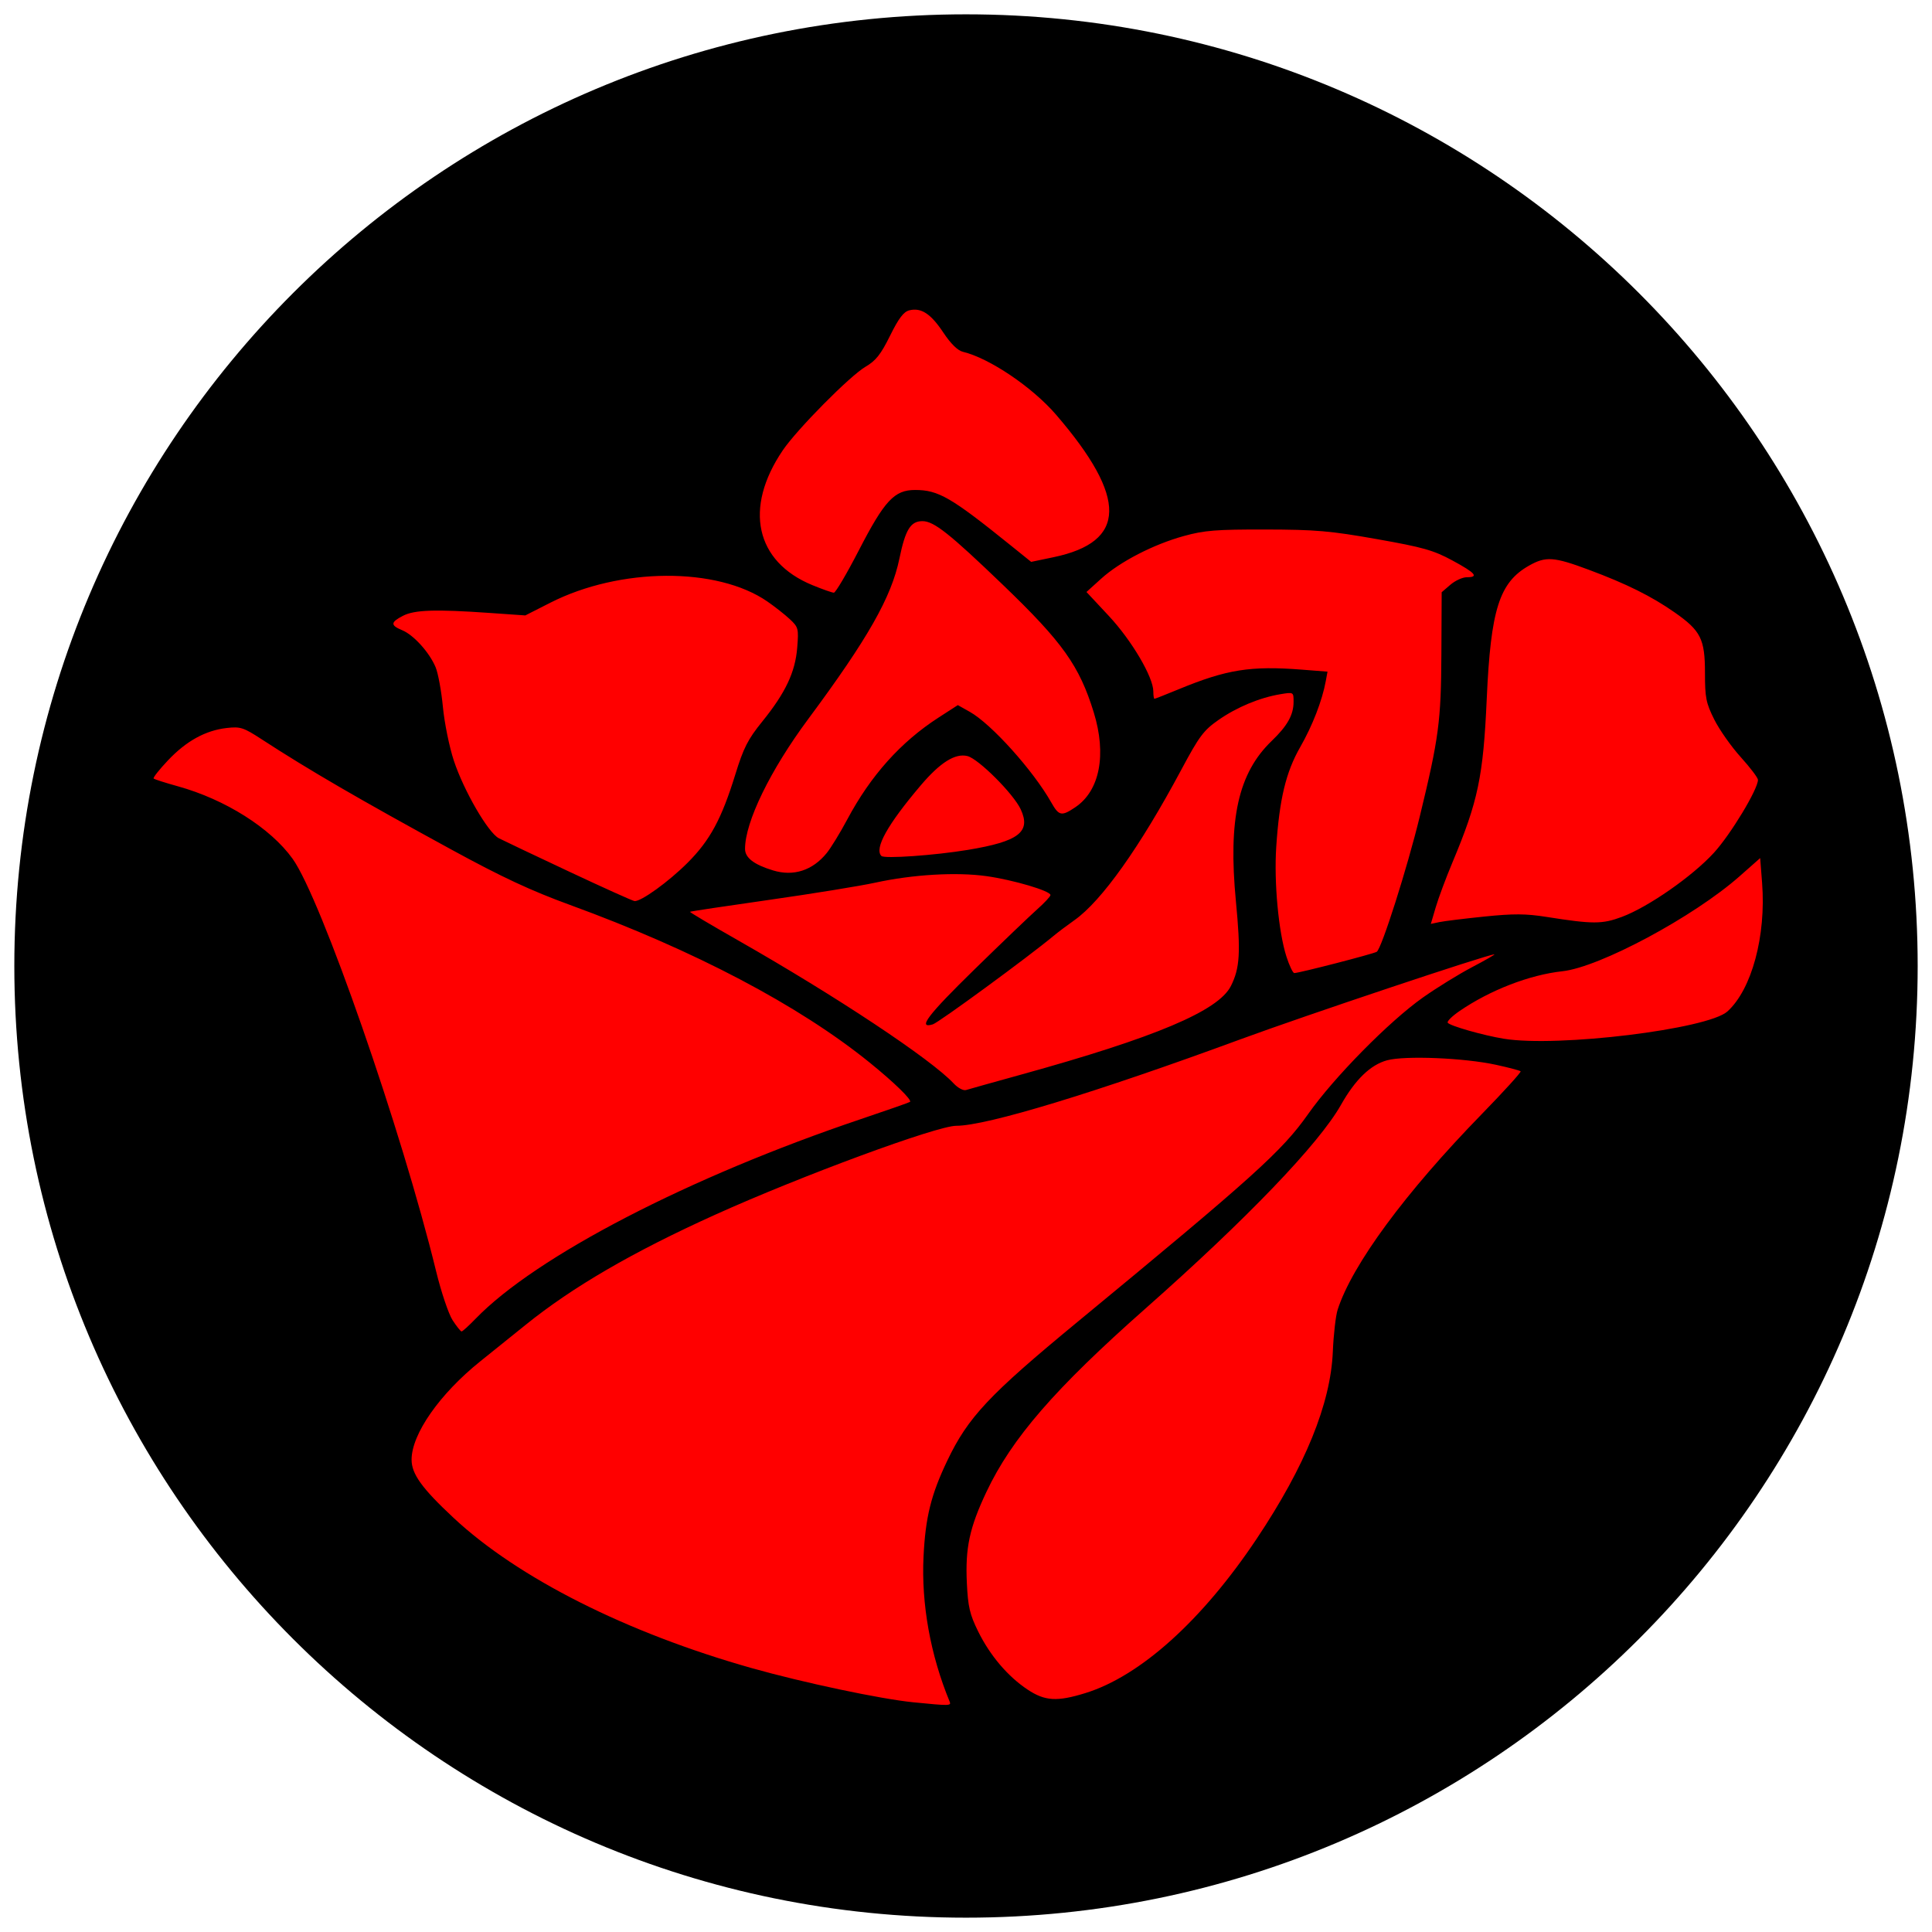
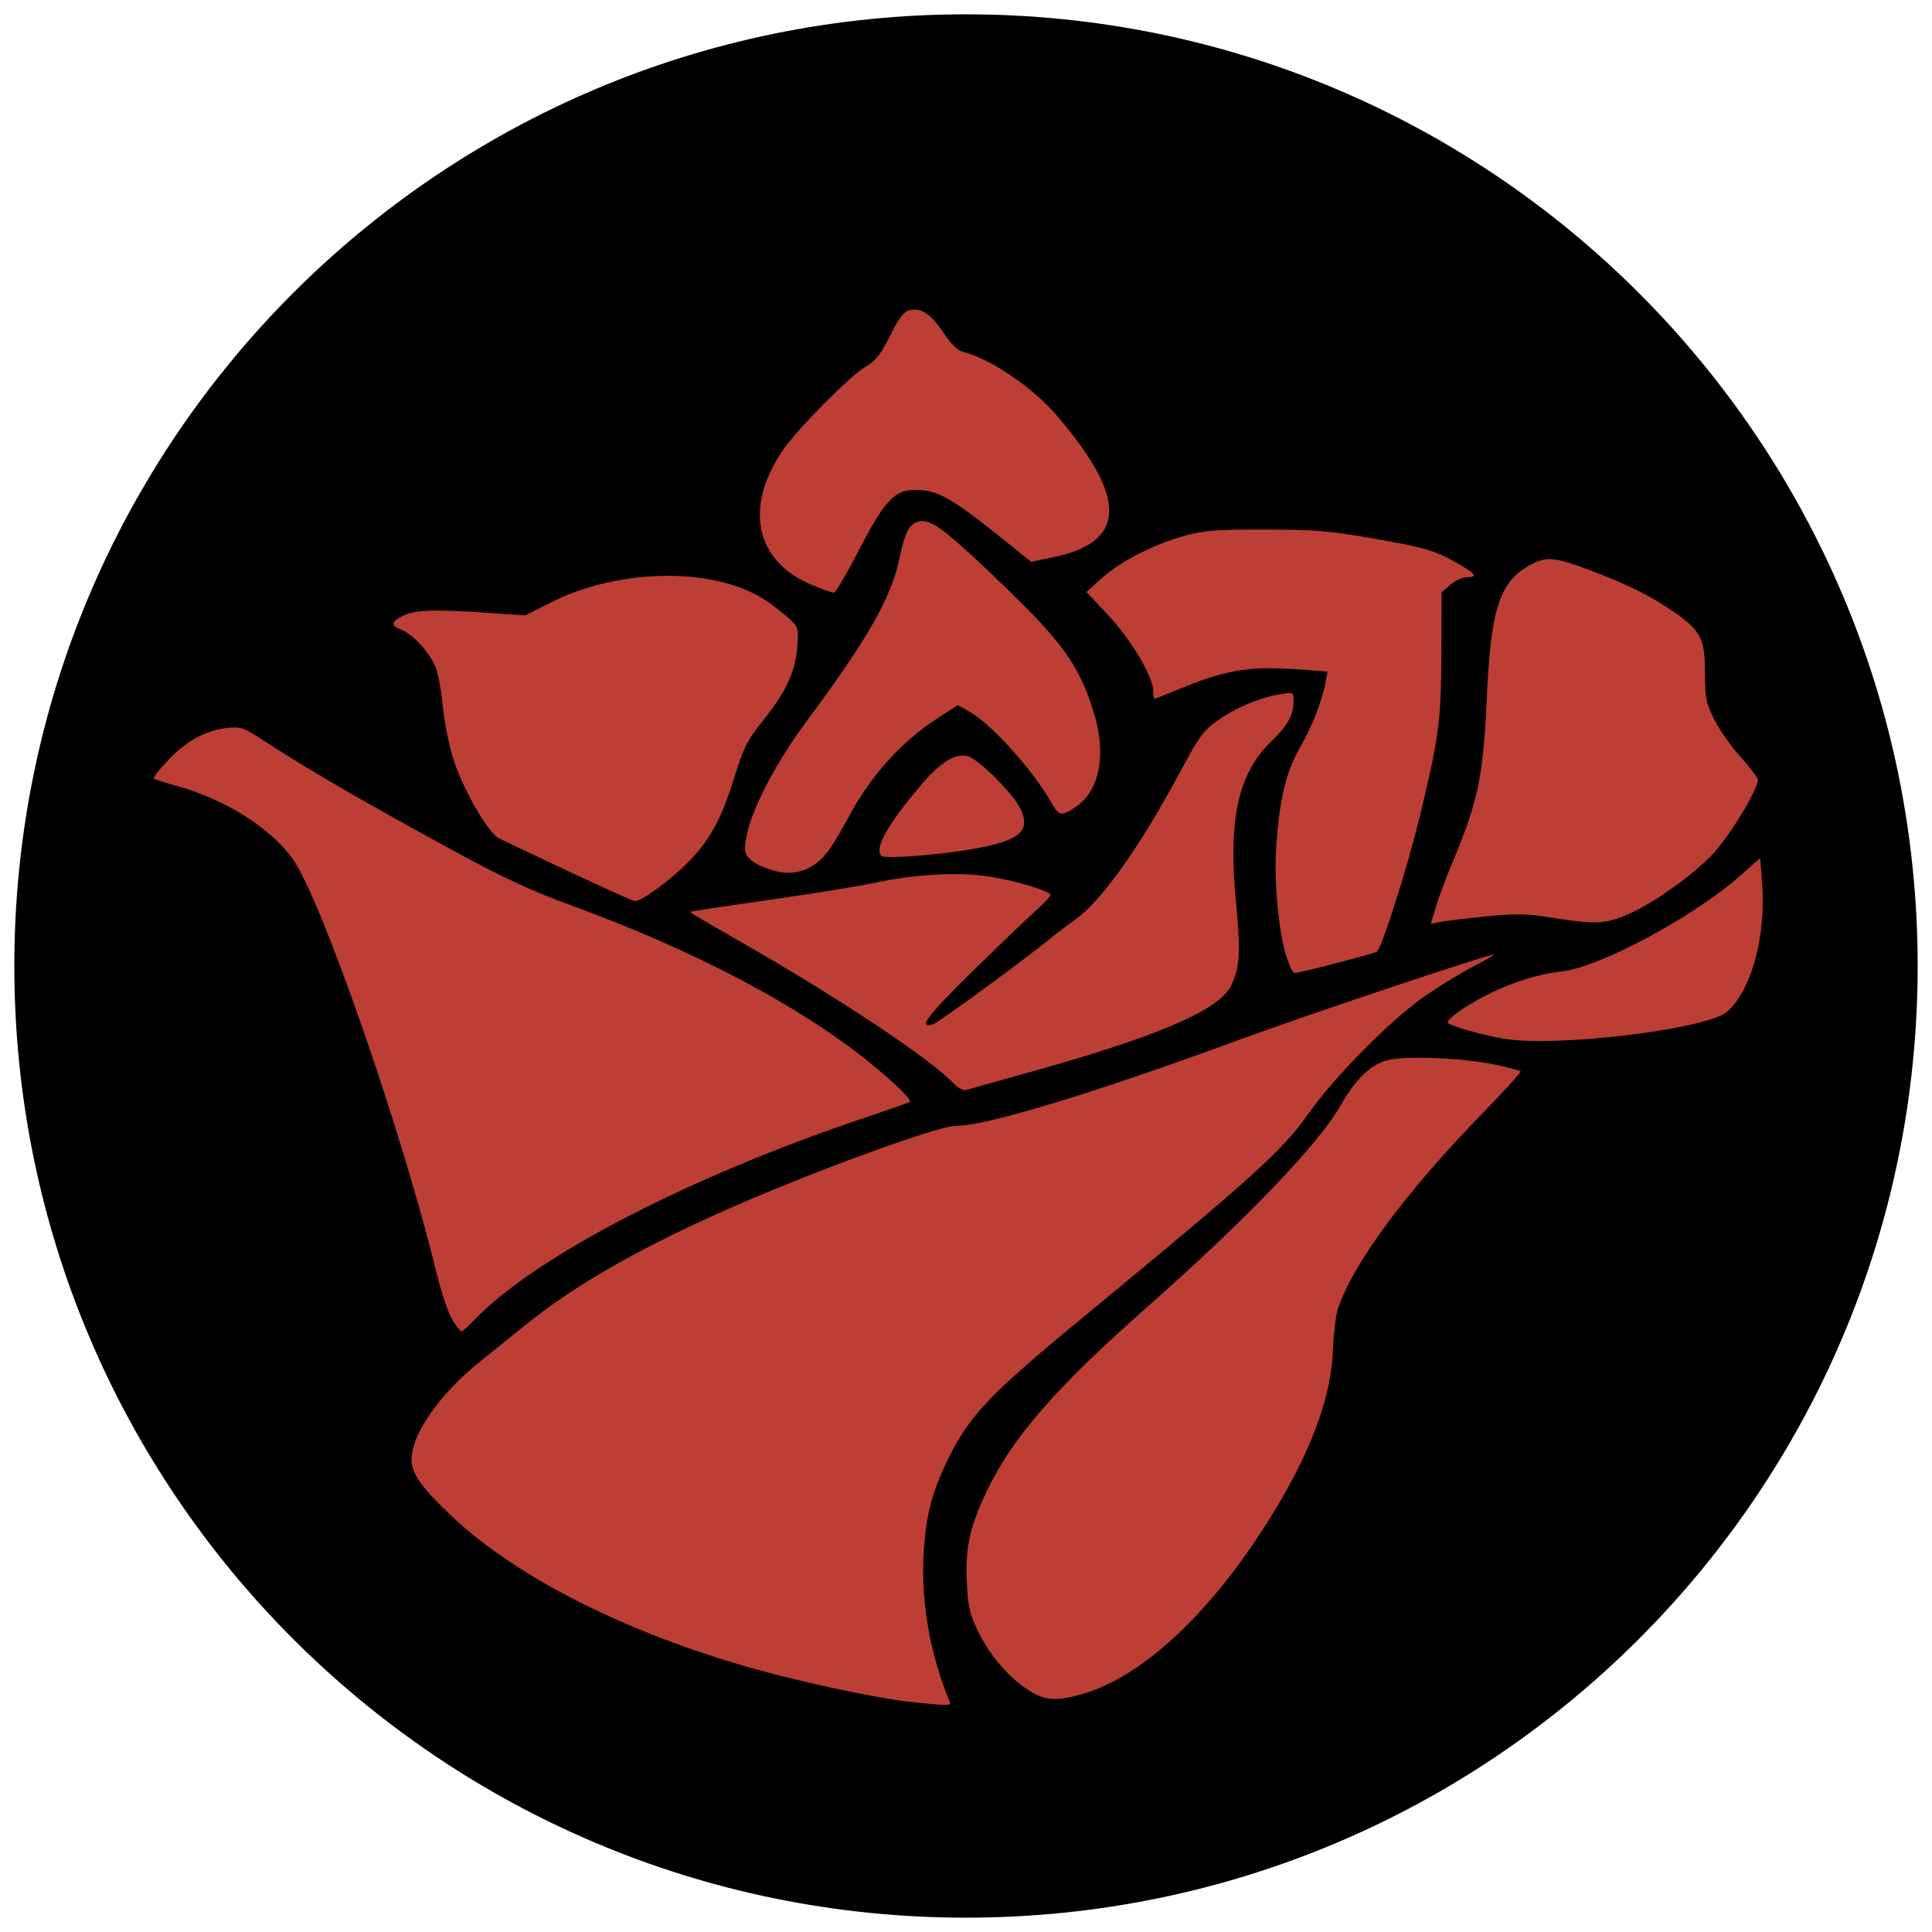
<svg xmlns="http://www.w3.org/2000/svg" id="svg2" version="1.1" width="607.5" height="607.5" viewBox="0 0 607.5 607.5">
  <defs id="defs6" />
  <circle style="fill:#000000;fill-opacity:1;stroke:none" id="path4180" cx="303.75" cy="303.75" r="299.245" />
  <path style="fill:#000000" d="" id="path4149" />
  <path style="fill:#000000" d="" id="path4147" />
  <path style="fill:#000000" d="" id="path4145" />
-   <path style="fill:#ff0000;fill-opacity:1" d="m 287.191,535.27 c -10.294,-1.024 -34.637,-6.175 -50.898,-10.771 -39.275,-11.1 -73.376,-28.287 -93.647,-47.2 -9.99,-9.321 -13.24,-13.829 -13.228,-18.347 0.022,-8.049 8.862,-20.684 21.629,-30.915 3.999,-3.205 10.358,-8.322 14.132,-11.371 14.796,-11.958 33.844,-23.032 59.725,-34.721 27.113,-12.246 69.7,-27.952 75.791,-27.952 9.562,0 43.735,-10.4 89.397,-27.206 20.443,-7.524 77.744,-26.695 79.789,-26.695 0.366,0 -2.774,1.806 -6.976,4.013 -4.203,2.207 -11.17,6.507 -15.482,9.555 -10.656,7.533 -27.964,25.106 -36.1,36.654 -8.208,11.65 -17.016,19.588 -72.515,65.353 -27.893,23.001 -34.425,29.965 -40.967,43.677 -5.09,10.67 -6.836,17.723 -7.443,30.065 -0.733,14.922 2.162,31.02 8.209,45.641 0.558,1.349 0.04,1.359 -11.417,0.22 z m 35.943,-3.984 c -6.221,-4.12 -11.833,-10.722 -15.572,-18.317 -2.626,-5.334 -3.186,-7.732 -3.541,-15.168 -0.529,-11.073 0.829,-17.411 6.14,-28.657 7.962,-16.856 21.539,-32.514 50.029,-57.693 31.902,-28.195 54.561,-51.803 61.467,-64.04 4.491,-7.957 9.295,-12.6 14.496,-14.011 5.633,-1.528 24.295,-0.758 34.245,1.414 4.012,0.875 7.499,1.796 7.749,2.046 0.25,0.25 -5.244,6.302 -12.208,13.449 -24.081,24.713 -40.748,47.329 -45.326,61.505 -0.609,1.887 -1.293,7.84 -1.519,13.23 -0.686,16.337 -8.67,35.951 -23.937,58.801 -17.181,25.715 -36.592,43.194 -53.908,48.542 -8.875,2.741 -12.661,2.511 -18.114,-1.101 z M 142.313,415.122 c -1.257,-1.94 -3.583,-8.84 -5.169,-15.335 -10.848,-44.424 -36.19,-117.281 -45.131,-129.747 -6.934,-9.668 -21.18,-18.668 -36.09,-22.8 -3.936,-1.091 -7.362,-2.189 -7.614,-2.441 -0.252,-0.252 1.776,-2.821 4.508,-5.709 5.755,-6.085 11.798,-9.415 18.466,-10.177 4.313,-0.493 5.254,-0.188 11.054,3.587 14.752,9.599 30.754,18.898 59.677,34.681 15.804,8.624 24.932,12.883 37.241,17.375 39.088,14.266 72.016,31.592 94.216,49.574 7.726,6.258 13.375,11.764 12.669,12.348 -0.23,0.191 -7.189,2.628 -15.464,5.417 -53.998,18.198 -102.162,43.157 -121.13,62.772 -2.131,2.203 -4.115,4 -4.41,3.994 -0.295,-0.007 -1.565,-1.599 -2.822,-3.539 z m 157.552,-74.451 c -7.09,-7.61 -36.931,-27.412 -67.799,-44.991 -8.443,-4.808 -15.246,-8.847 -15.118,-8.975 0.128,-0.128 11.33,-1.814 24.894,-3.745 13.563,-1.932 28.568,-4.365 33.344,-5.407 11.853,-2.587 25.53,-3.389 35.035,-2.055 8.371,1.175 20.09,4.64 20.09,5.94 0,0.432 -1.874,2.449 -4.165,4.482 -2.291,2.033 -11.111,10.481 -19.6,18.773 -14.835,14.491 -18.189,18.904 -13.23,17.405 1.853,-0.56 30.069,-21.232 37.976,-27.822 1.348,-1.123 4.304,-3.349 6.57,-4.947 8.537,-6.018 20.61,-23.021 33.61,-47.333 5.621,-10.511 6.992,-12.347 11.659,-15.602 5.775,-4.029 12.96,-7.021 19.457,-8.103 4.162,-0.693 4.165,-0.691 4.165,2.382 0,4.097 -1.931,7.554 -6.862,12.288 -10.517,10.095 -13.754,24.579 -11.271,50.44 1.545,16.096 1.257,20.986 -1.571,26.631 -3.919,7.822 -23.723,16.185 -66.047,27.891 -8.624,2.385 -16.371,4.555 -17.216,4.822 -0.865,0.273 -2.577,-0.632 -3.92,-2.074 z m 173.038,-14.043 c -6.549,-1.068 -17.085,-4.077 -17.687,-5.052 -0.266,-0.43 1.4,-2.074 3.702,-3.652 9.63,-6.602 22.025,-11.396 32.381,-12.526 11.726,-1.279 41.272,-17.122 55.699,-29.866 l 6.474,-5.719 0.603,7.821 c 1.285,16.663 -3.253,33.485 -10.901,40.406 -6.16,5.575 -53.368,11.344 -70.271,8.587 z m -68.385,-25.801 c -2.494,-7.732 -3.953,-23.42 -3.214,-34.546 0.998,-15.016 3.042,-23.524 7.534,-31.361 3.845,-6.708 6.904,-14.59 8.027,-20.684 l 0.561,-3.044 -8.032,-0.625 c -16.193,-1.261 -23.656,-0.073 -38.793,6.175 -3.982,1.644 -7.4,2.988 -7.595,2.988 -0.195,0 -0.355,-1.043 -0.355,-2.318 0,-4.496 -6.803,-16.042 -13.979,-23.727 l -7.041,-7.54 4.61,-4.173 c 5.916,-5.356 16.444,-10.789 26.019,-13.429 6.457,-1.78 10.151,-2.074 25.672,-2.045 15.755,0.03 20.338,0.425 34.982,3.015 14.54,2.572 17.801,3.493 23.765,6.715 7.301,3.944 8.446,5.282 4.518,5.282 -1.317,0 -3.628,1.061 -5.136,2.357 l -2.74,2.357 -0.091,19.448 c -0.099,21.094 -0.805,26.395 -6.8,51.086 -3.918,16.135 -12.001,41.554 -13.522,42.522 -1.034,0.658 -24.411,6.692 -25.928,6.692 -0.442,0 -1.549,-2.315 -2.462,-5.145 z m 46.942,-15.57 c 0.851,-2.891 3.212,-9.225 5.247,-14.076 8.066,-19.229 9.692,-26.984 10.786,-51.451 1.257,-28.105 3.946,-36.579 13.291,-41.871 5.271,-2.986 7.806,-2.808 18.867,1.322 11.849,4.424 19.643,8.299 26.921,13.385 8.229,5.75 9.541,8.368 9.541,19.038 0,7.799 0.331,9.455 2.925,14.645 1.608,3.219 5.357,8.54 8.33,11.826 2.973,3.285 5.406,6.498 5.406,7.14 0,2.975 -8.597,17.198 -13.878,22.962 -6.777,7.395 -20.594,17.018 -28.901,20.126 -6.19,2.316 -9.123,2.318 -23.669,0.016 -6.54,-1.035 -10.387,-1.057 -19.6,-0.113 -6.305,0.646 -12.667,1.429 -14.138,1.74 l -2.675,0.566 1.547,-5.256 z M 178.899,274.043 c -10.78,-5.062 -20.703,-9.774 -22.05,-10.47 -3.363,-1.737 -11.017,-14.94 -14.142,-24.395 -1.419,-4.294 -2.966,-11.885 -3.438,-16.87 -0.472,-4.985 -1.505,-10.613 -2.297,-12.508 -1.941,-4.645 -6.902,-10.14 -10.5,-11.63 -3.759,-1.557 -3.71,-2.496 0.24,-4.539 3.624,-1.875 10.164,-2.092 27.195,-0.903 l 11.27,0.787 7.84,-3.984 c 21.931,-11.143 52.461,-11.32 68.276,-0.394 2.335,1.613 5.516,4.117 7.069,5.565 2.679,2.498 2.798,2.953 2.317,8.935 -0.621,7.738 -3.677,14.2 -10.995,23.247 -4.53,5.601 -5.882,8.26 -8.476,16.66 -4.31,13.961 -7.952,20.699 -15.003,27.75 -5.95,5.95 -14.639,12.226 -16.675,12.045 -0.568,-0.051 -9.853,-4.234 -20.633,-9.296 z m 64.185,-0.348 c -6.017,-1.83 -8.814,-3.979 -8.814,-6.772 0,-8.467 7.897,-24.694 19.867,-40.823 18.748,-25.263 26.168,-38.32 28.67,-50.449 1.885,-9.139 3.513,-11.782 7.259,-11.782 3.584,0 8.535,3.924 25.353,20.092 18.732,18.008 23.983,25.385 28.502,40.038 4.09,13.264 1.903,24.612 -5.741,29.787 -4.386,2.969 -5.203,2.812 -7.623,-1.47 -5.676,-10.045 -18.822,-24.668 -25.601,-28.478 l -3.777,-2.123 -6.075,3.927 c -11.878,7.677 -21.301,18.193 -28.668,31.992 -2.251,4.217 -5.17,8.991 -6.487,10.608 -4.459,5.479 -10.432,7.411 -16.864,5.454 z m 34.062,-4.545 c -2.294,-2.328 1.897,-9.849 12.36,-22.183 6.123,-7.217 10.862,-10.192 14.702,-9.228 3.478,0.873 14.478,11.868 16.741,16.733 3.313,7.122 -0.582,10.116 -16.608,12.765 -10.462,1.73 -26.28,2.842 -27.195,1.912 z m -21.708,-85.164 c -17.917,-7.366 -21.62,-24.221 -9.309,-42.379 4.478,-6.605 21.097,-23.398 25.997,-26.27 3.284,-1.925 4.829,-3.875 7.746,-9.778 2.705,-5.475 4.262,-7.529 6.043,-7.976 3.722,-0.934 6.766,1.05 10.702,6.979 2.343,3.528 4.512,5.661 6.159,6.057 8.349,2.005 21.841,11.118 29.311,19.796 22.523,26.169 22.268,39.982 -0.826,44.797 l -7.022,1.464 -6.52,-5.254 c -18.676,-15.05 -22.654,-17.353 -29.974,-17.353 -6.524,0 -9.606,3.31 -17.706,19.009 -3.773,7.313 -7.301,13.294 -7.84,13.291 -0.539,-0.003 -3.582,-1.076 -6.762,-2.383 z" id="path4168" />
+   <path style="fill:#bc3e34;fill-opacity:1" d="m 287.191,535.27 c -10.294,-1.024 -34.637,-6.175 -50.898,-10.771 -39.275,-11.1 -73.376,-28.287 -93.647,-47.2 -9.99,-9.321 -13.24,-13.829 -13.228,-18.347 0.022,-8.049 8.862,-20.684 21.629,-30.915 3.999,-3.205 10.358,-8.322 14.132,-11.371 14.796,-11.958 33.844,-23.032 59.725,-34.721 27.113,-12.246 69.7,-27.952 75.791,-27.952 9.562,0 43.735,-10.4 89.397,-27.206 20.443,-7.524 77.744,-26.695 79.789,-26.695 0.366,0 -2.774,1.806 -6.976,4.013 -4.203,2.207 -11.17,6.507 -15.482,9.555 -10.656,7.533 -27.964,25.106 -36.1,36.654 -8.208,11.65 -17.016,19.588 -72.515,65.353 -27.893,23.001 -34.425,29.965 -40.967,43.677 -5.09,10.67 -6.836,17.723 -7.443,30.065 -0.733,14.922 2.162,31.02 8.209,45.641 0.558,1.349 0.04,1.359 -11.417,0.22 z m 35.943,-3.984 c -6.221,-4.12 -11.833,-10.722 -15.572,-18.317 -2.626,-5.334 -3.186,-7.732 -3.541,-15.168 -0.529,-11.073 0.829,-17.411 6.14,-28.657 7.962,-16.856 21.539,-32.514 50.029,-57.693 31.902,-28.195 54.561,-51.803 61.467,-64.04 4.491,-7.957 9.295,-12.6 14.496,-14.011 5.633,-1.528 24.295,-0.758 34.245,1.414 4.012,0.875 7.499,1.796 7.749,2.046 0.25,0.25 -5.244,6.302 -12.208,13.449 -24.081,24.713 -40.748,47.329 -45.326,61.505 -0.609,1.887 -1.293,7.84 -1.519,13.23 -0.686,16.337 -8.67,35.951 -23.937,58.801 -17.181,25.715 -36.592,43.194 -53.908,48.542 -8.875,2.741 -12.661,2.511 -18.114,-1.101 z M 142.313,415.122 c -1.257,-1.94 -3.583,-8.84 -5.169,-15.335 -10.848,-44.424 -36.19,-117.281 -45.131,-129.747 -6.934,-9.668 -21.18,-18.668 -36.09,-22.8 -3.936,-1.091 -7.362,-2.189 -7.614,-2.441 -0.252,-0.252 1.776,-2.821 4.508,-5.709 5.755,-6.085 11.798,-9.415 18.466,-10.177 4.313,-0.493 5.254,-0.188 11.054,3.587 14.752,9.599 30.754,18.898 59.677,34.681 15.804,8.624 24.932,12.883 37.241,17.375 39.088,14.266 72.016,31.592 94.216,49.574 7.726,6.258 13.375,11.764 12.669,12.348 -0.23,0.191 -7.189,2.628 -15.464,5.417 -53.998,18.198 -102.162,43.157 -121.13,62.772 -2.131,2.203 -4.115,4 -4.41,3.994 -0.295,-0.007 -1.565,-1.599 -2.822,-3.539 z m 157.552,-74.451 c -7.09,-7.61 -36.931,-27.412 -67.799,-44.991 -8.443,-4.808 -15.246,-8.847 -15.118,-8.975 0.128,-0.128 11.33,-1.814 24.894,-3.745 13.563,-1.932 28.568,-4.365 33.344,-5.407 11.853,-2.587 25.53,-3.389 35.035,-2.055 8.371,1.175 20.09,4.64 20.09,5.94 0,0.432 -1.874,2.449 -4.165,4.482 -2.291,2.033 -11.111,10.481 -19.6,18.773 -14.835,14.491 -18.189,18.904 -13.23,17.405 1.853,-0.56 30.069,-21.232 37.976,-27.822 1.348,-1.123 4.304,-3.349 6.57,-4.947 8.537,-6.018 20.61,-23.021 33.61,-47.333 5.621,-10.511 6.992,-12.347 11.659,-15.602 5.775,-4.029 12.96,-7.021 19.457,-8.103 4.162,-0.693 4.165,-0.691 4.165,2.382 0,4.097 -1.931,7.554 -6.862,12.288 -10.517,10.095 -13.754,24.579 -11.271,50.44 1.545,16.096 1.257,20.986 -1.571,26.631 -3.919,7.822 -23.723,16.185 -66.047,27.891 -8.624,2.385 -16.371,4.555 -17.216,4.822 -0.865,0.273 -2.577,-0.632 -3.92,-2.074 z m 173.038,-14.043 c -6.549,-1.068 -17.085,-4.077 -17.687,-5.052 -0.266,-0.43 1.4,-2.074 3.702,-3.652 9.63,-6.602 22.025,-11.396 32.381,-12.526 11.726,-1.279 41.272,-17.122 55.699,-29.866 l 6.474,-5.719 0.603,7.821 c 1.285,16.663 -3.253,33.485 -10.901,40.406 -6.16,5.575 -53.368,11.344 -70.271,8.587 z m -68.385,-25.801 c -2.494,-7.732 -3.953,-23.42 -3.214,-34.546 0.998,-15.016 3.042,-23.524 7.534,-31.361 3.845,-6.708 6.904,-14.59 8.027,-20.684 l 0.561,-3.044 -8.032,-0.625 c -16.193,-1.261 -23.656,-0.073 -38.793,6.175 -3.982,1.644 -7.4,2.988 -7.595,2.988 -0.195,0 -0.355,-1.043 -0.355,-2.318 0,-4.496 -6.803,-16.042 -13.979,-23.727 l -7.041,-7.54 4.61,-4.173 c 5.916,-5.356 16.444,-10.789 26.019,-13.429 6.457,-1.78 10.151,-2.074 25.672,-2.045 15.755,0.03 20.338,0.425 34.982,3.015 14.54,2.572 17.801,3.493 23.765,6.715 7.301,3.944 8.446,5.282 4.518,5.282 -1.317,0 -3.628,1.061 -5.136,2.357 l -2.74,2.357 -0.091,19.448 c -0.099,21.094 -0.805,26.395 -6.8,51.086 -3.918,16.135 -12.001,41.554 -13.522,42.522 -1.034,0.658 -24.411,6.692 -25.928,6.692 -0.442,0 -1.549,-2.315 -2.462,-5.145 z m 46.942,-15.57 c 0.851,-2.891 3.212,-9.225 5.247,-14.076 8.066,-19.229 9.692,-26.984 10.786,-51.451 1.257,-28.105 3.946,-36.579 13.291,-41.871 5.271,-2.986 7.806,-2.808 18.867,1.322 11.849,4.424 19.643,8.299 26.921,13.385 8.229,5.75 9.541,8.368 9.541,19.038 0,7.799 0.331,9.455 2.925,14.645 1.608,3.219 5.357,8.54 8.33,11.826 2.973,3.285 5.406,6.498 5.406,7.14 0,2.975 -8.597,17.198 -13.878,22.962 -6.777,7.395 -20.594,17.018 -28.901,20.126 -6.19,2.316 -9.123,2.318 -23.669,0.016 -6.54,-1.035 -10.387,-1.057 -19.6,-0.113 -6.305,0.646 -12.667,1.429 -14.138,1.74 l -2.675,0.566 1.547,-5.256 z M 178.899,274.043 c -10.78,-5.062 -20.703,-9.774 -22.05,-10.47 -3.363,-1.737 -11.017,-14.94 -14.142,-24.395 -1.419,-4.294 -2.966,-11.885 -3.438,-16.87 -0.472,-4.985 -1.505,-10.613 -2.297,-12.508 -1.941,-4.645 -6.902,-10.14 -10.5,-11.63 -3.759,-1.557 -3.71,-2.496 0.24,-4.539 3.624,-1.875 10.164,-2.092 27.195,-0.903 l 11.27,0.787 7.84,-3.984 c 21.931,-11.143 52.461,-11.32 68.276,-0.394 2.335,1.613 5.516,4.117 7.069,5.565 2.679,2.498 2.798,2.953 2.317,8.935 -0.621,7.738 -3.677,14.2 -10.995,23.247 -4.53,5.601 -5.882,8.26 -8.476,16.66 -4.31,13.961 -7.952,20.699 -15.003,27.75 -5.95,5.95 -14.639,12.226 -16.675,12.045 -0.568,-0.051 -9.853,-4.234 -20.633,-9.296 z m 64.185,-0.348 c -6.017,-1.83 -8.814,-3.979 -8.814,-6.772 0,-8.467 7.897,-24.694 19.867,-40.823 18.748,-25.263 26.168,-38.32 28.67,-50.449 1.885,-9.139 3.513,-11.782 7.259,-11.782 3.584,0 8.535,3.924 25.353,20.092 18.732,18.008 23.983,25.385 28.502,40.038 4.09,13.264 1.903,24.612 -5.741,29.787 -4.386,2.969 -5.203,2.812 -7.623,-1.47 -5.676,-10.045 -18.822,-24.668 -25.601,-28.478 l -3.777,-2.123 -6.075,3.927 c -11.878,7.677 -21.301,18.193 -28.668,31.992 -2.251,4.217 -5.17,8.991 -6.487,10.608 -4.459,5.479 -10.432,7.411 -16.864,5.454 z m 34.062,-4.545 c -2.294,-2.328 1.897,-9.849 12.36,-22.183 6.123,-7.217 10.862,-10.192 14.702,-9.228 3.478,0.873 14.478,11.868 16.741,16.733 3.313,7.122 -0.582,10.116 -16.608,12.765 -10.462,1.73 -26.28,2.842 -27.195,1.912 z m -21.708,-85.164 c -17.917,-7.366 -21.62,-24.221 -9.309,-42.379 4.478,-6.605 21.097,-23.398 25.997,-26.27 3.284,-1.925 4.829,-3.875 7.746,-9.778 2.705,-5.475 4.262,-7.529 6.043,-7.976 3.722,-0.934 6.766,1.05 10.702,6.979 2.343,3.528 4.512,5.661 6.159,6.057 8.349,2.005 21.841,11.118 29.311,19.796 22.523,26.169 22.268,39.982 -0.826,44.797 l -7.022,1.464 -6.52,-5.254 c -18.676,-15.05 -22.654,-17.353 -29.974,-17.353 -6.524,0 -9.606,3.31 -17.706,19.009 -3.773,7.313 -7.301,13.294 -7.84,13.291 -0.539,-0.003 -3.582,-1.076 -6.762,-2.383 z" id="path4168" />
</svg>
